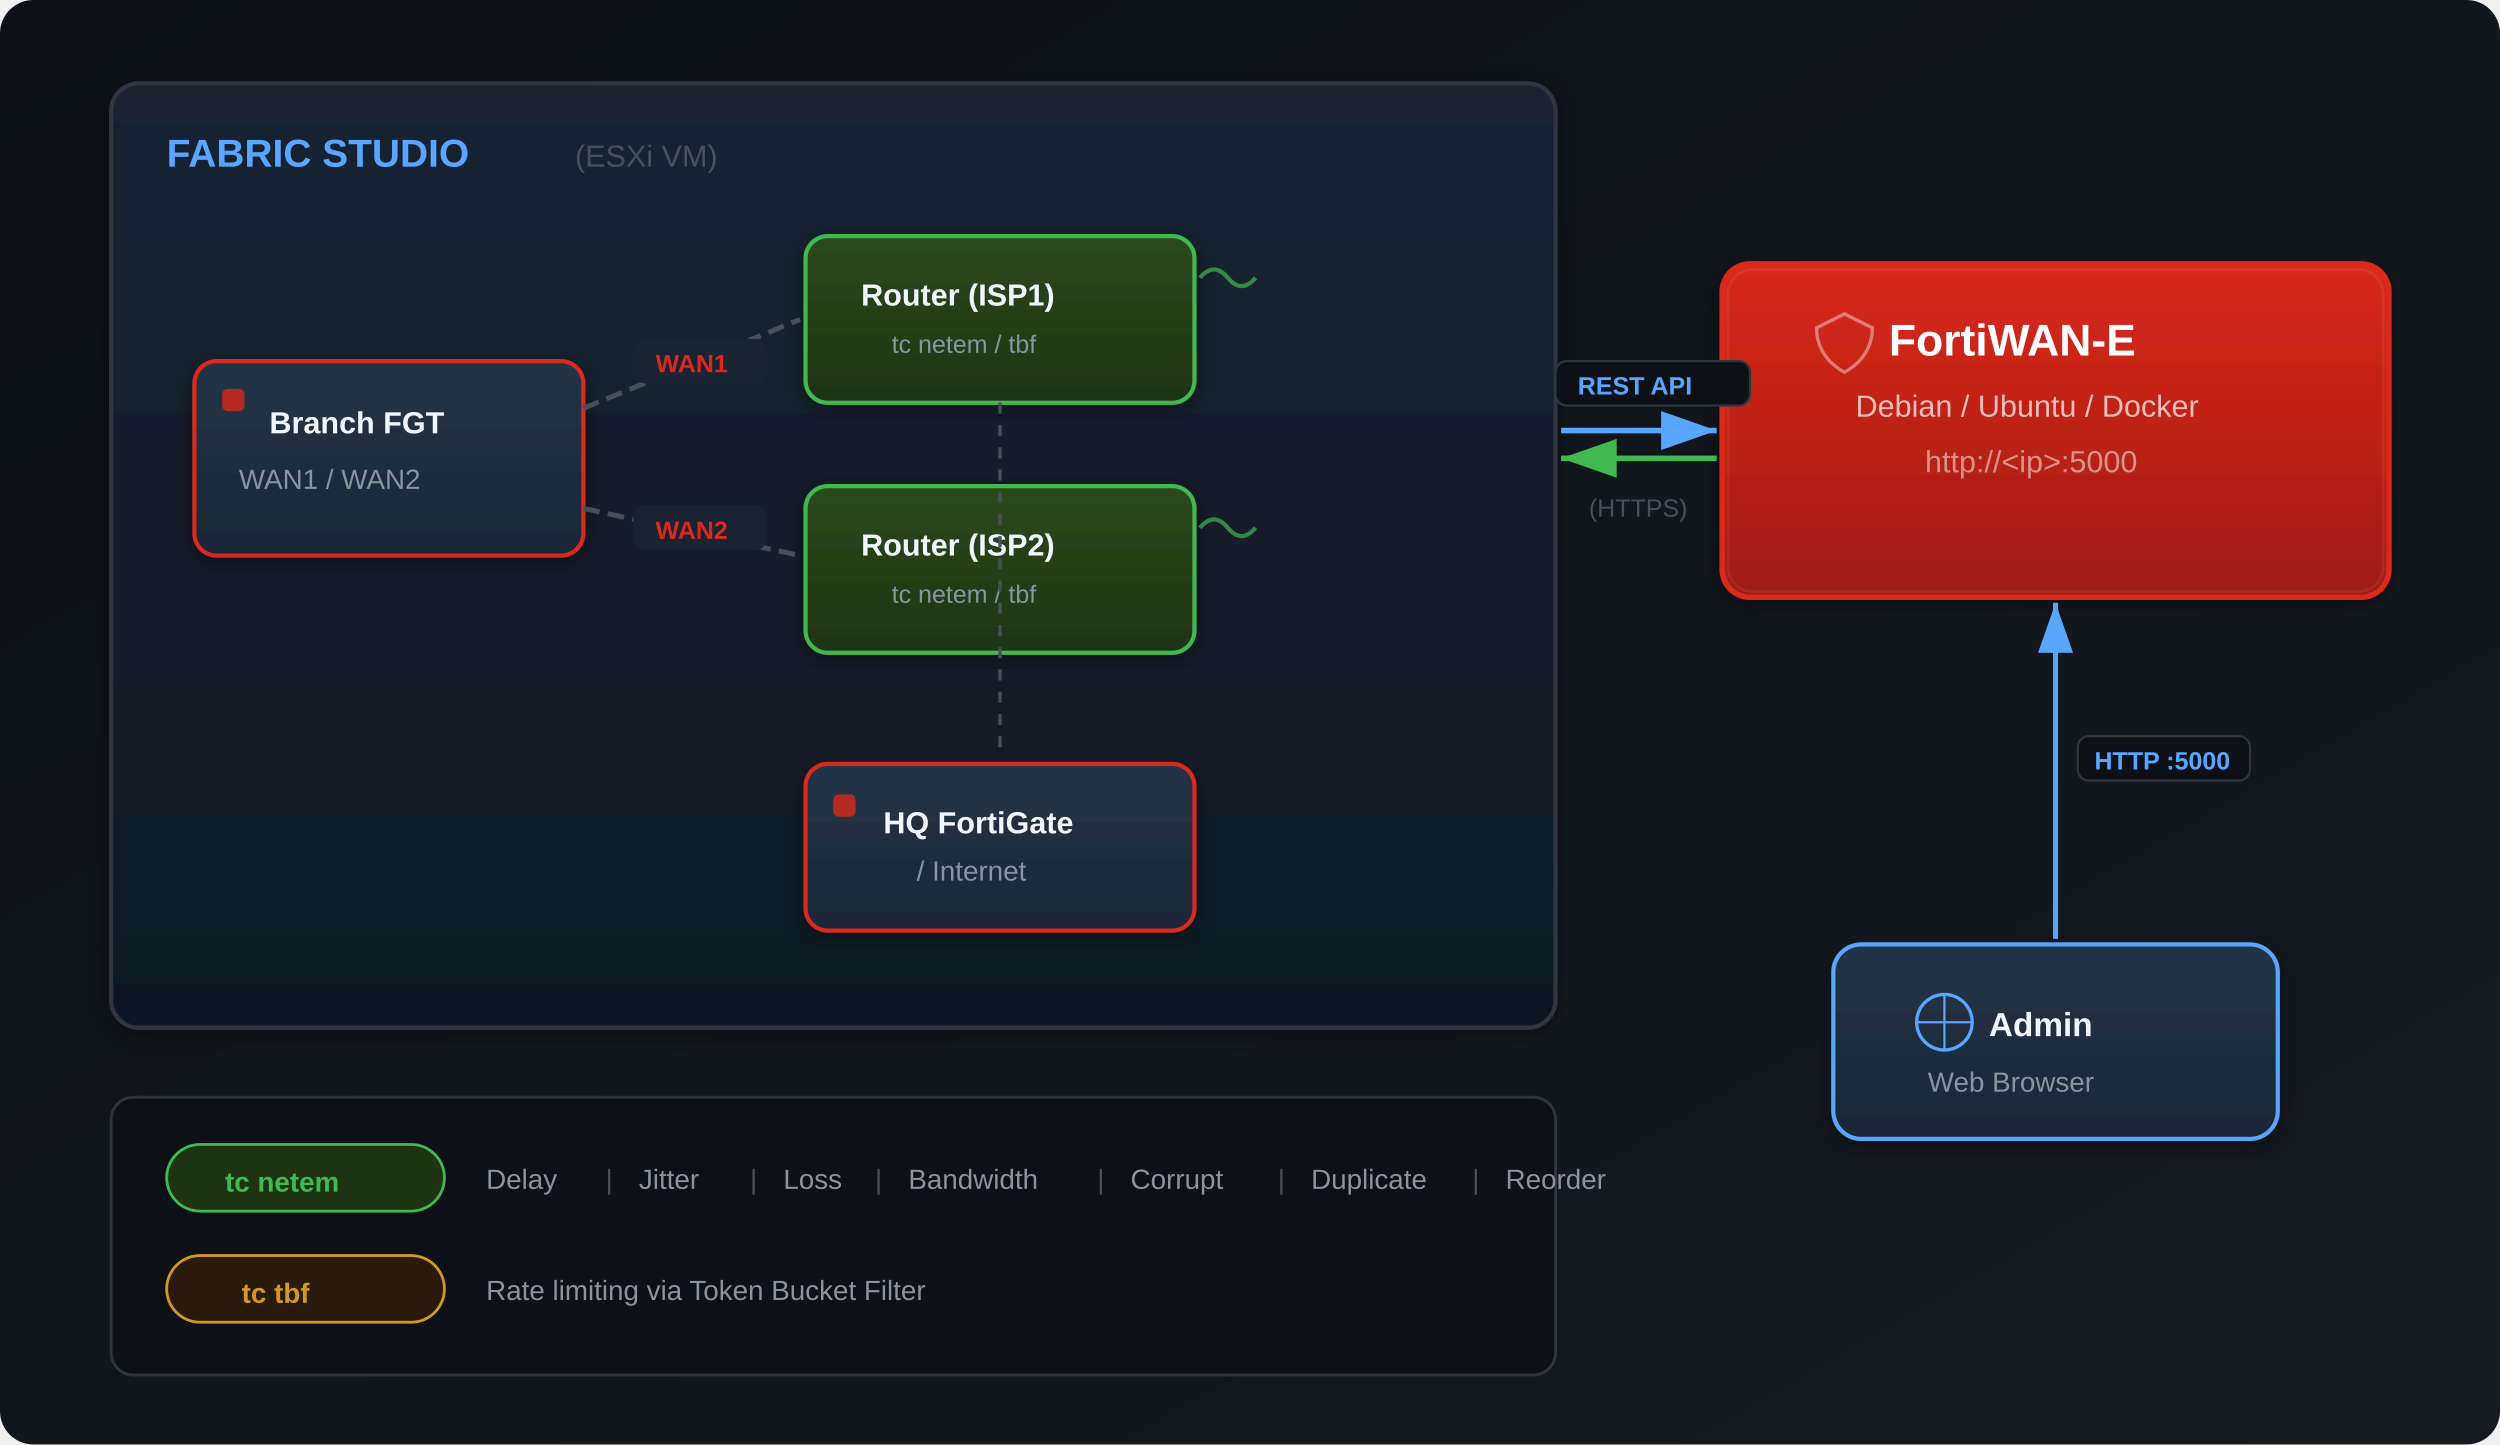
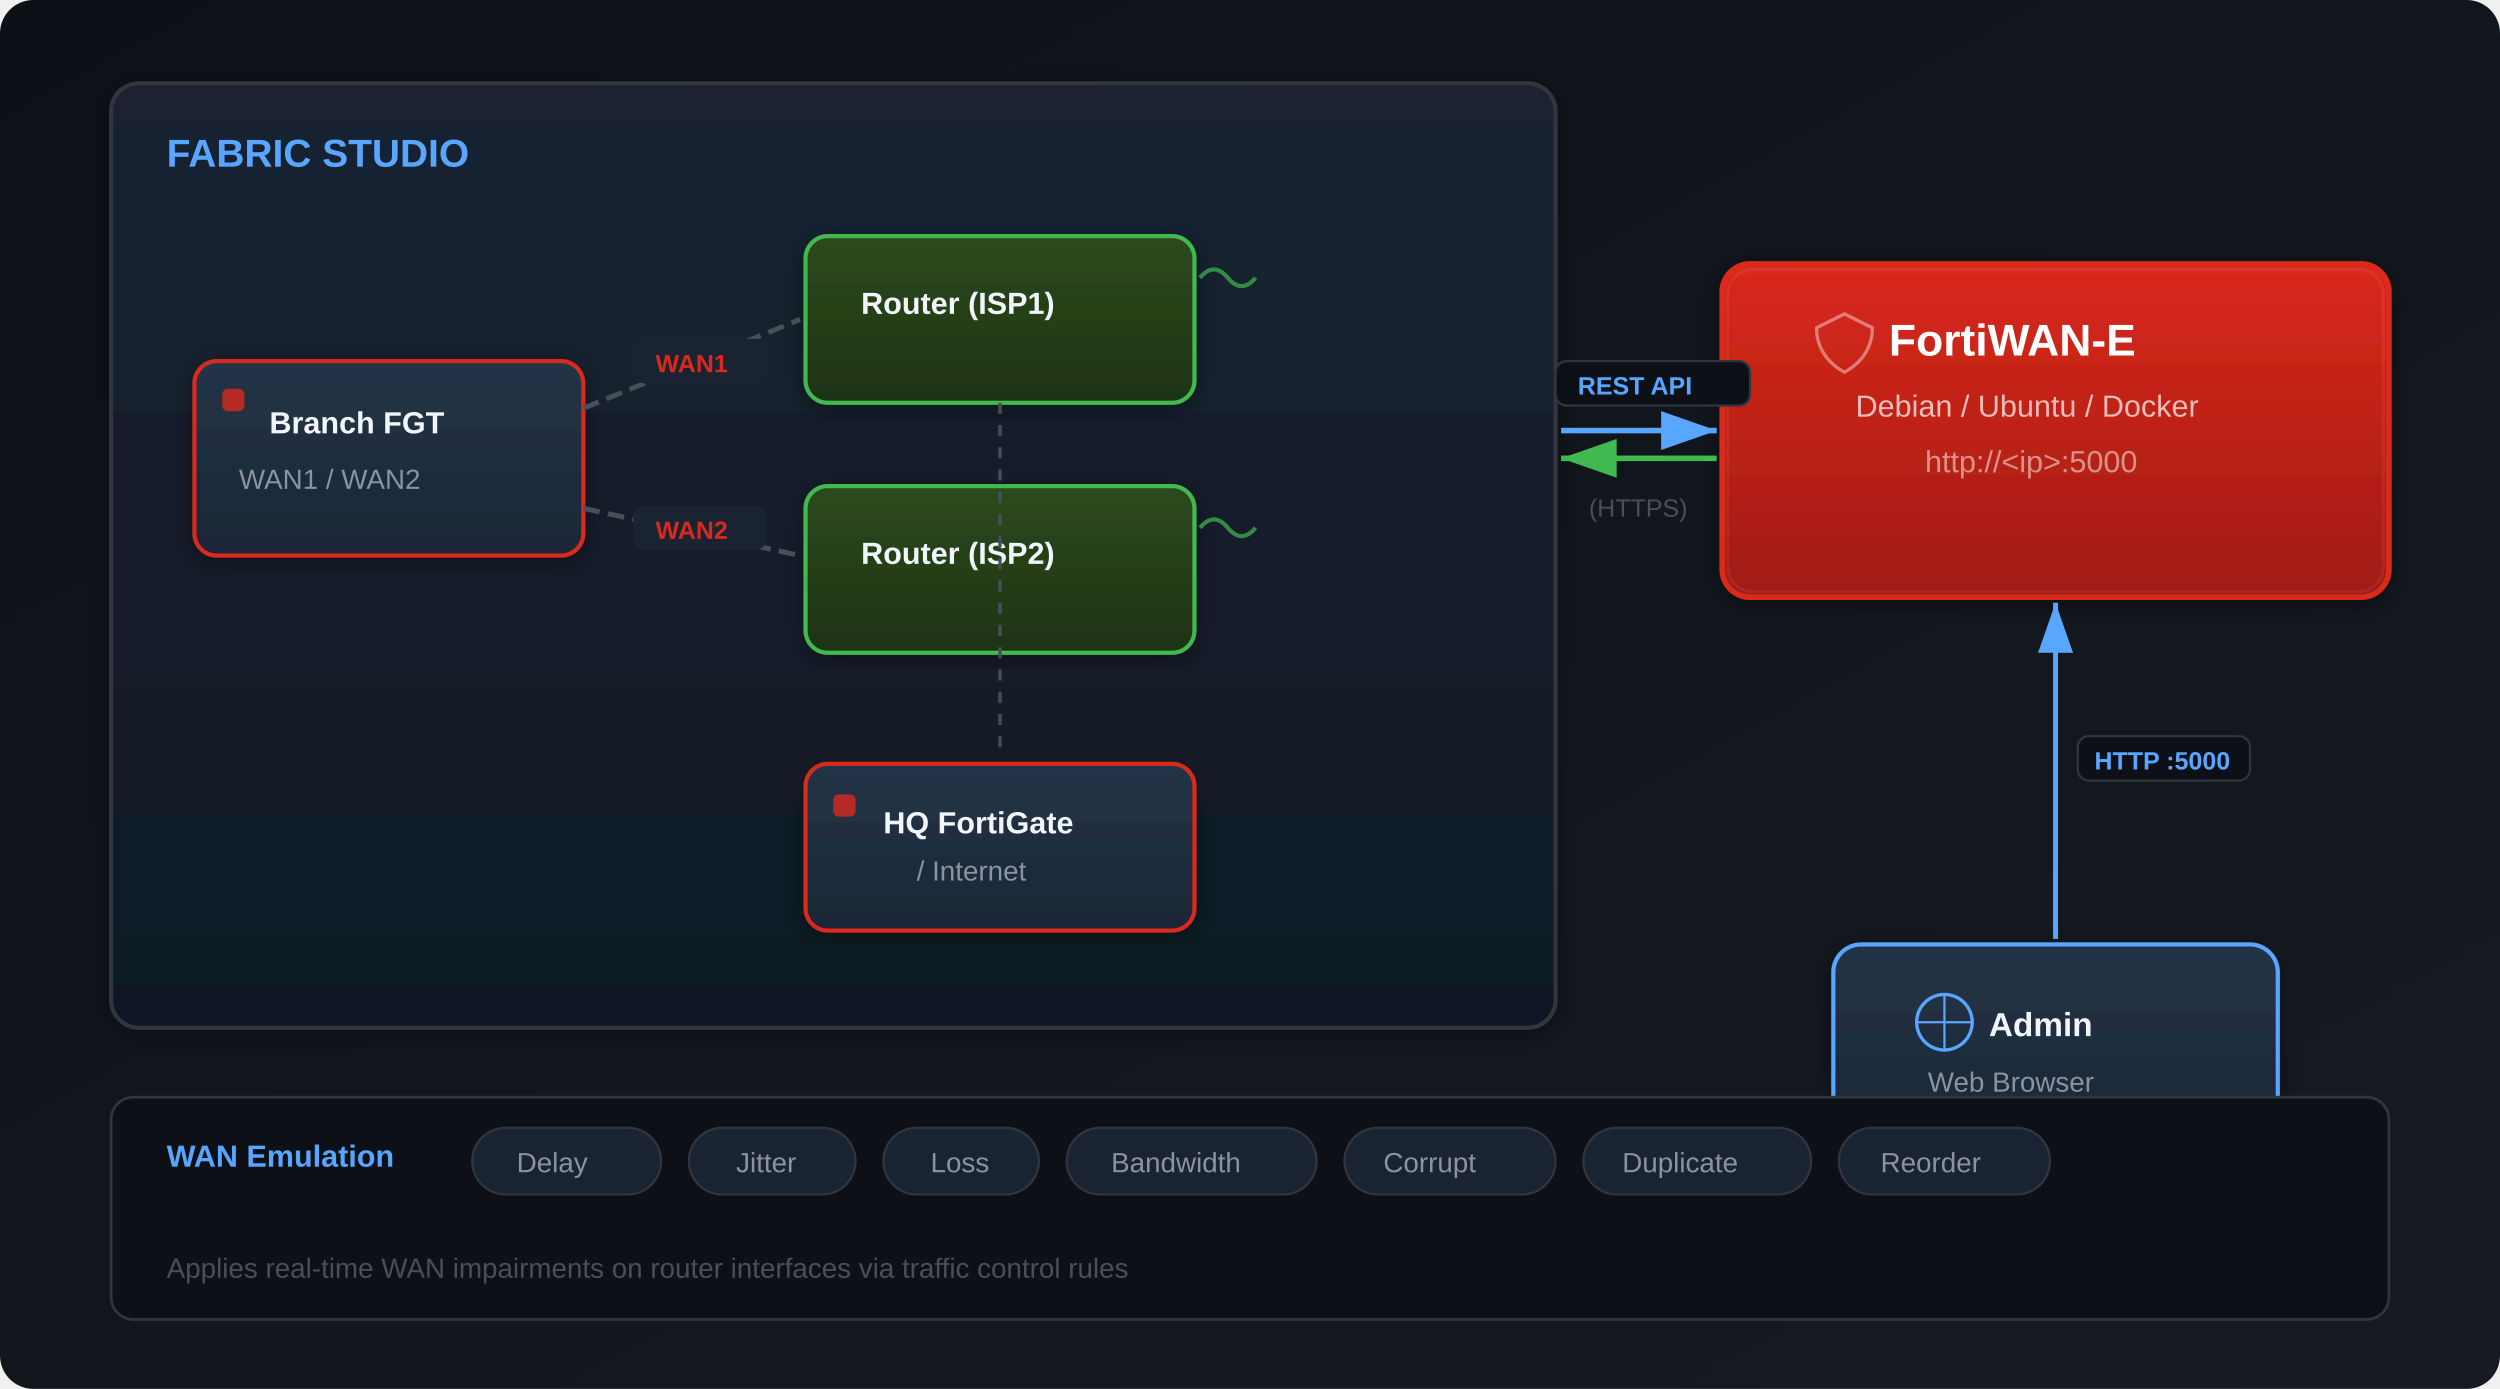
- <svg xmlns="http://www.w3.org/2000/svg" viewBox="0 0 900 520" font-family="Segoe UI, Arial, sans-serif">
+ <svg xmlns="http://www.w3.org/2000/svg" viewBox="0 0 900 500" font-family="Segoe UI, Arial, sans-serif">
  <defs>
    <linearGradient id="bg" x1="0%" y1="0%" x2="100%" y2="100%">
      <stop offset="0%" style="stop-color:#0d1117" />
      <stop offset="100%" style="stop-color:#161b22" />
    </linearGradient>
    <linearGradient id="fsGrad" x1="0%" y1="0%" x2="0%" y2="100%">
      <stop offset="0%" style="stop-color:#1a2332" />
      <stop offset="100%" style="stop-color:#0f1923" />
    </linearGradient>
    <linearGradient id="fweGrad" x1="0%" y1="0%" x2="0%" y2="100%">
      <stop offset="0%" style="stop-color:#da291c" />
      <stop offset="100%" style="stop-color:#a01a12" />
    </linearGradient>
    <linearGradient id="devGrad" x1="0%" y1="0%" x2="0%" y2="100%">
      <stop offset="0%" style="stop-color:#243447" />
      <stop offset="100%" style="stop-color:#1a2736" />
    </linearGradient>
    <linearGradient id="routerGrad" x1="0%" y1="0%" x2="0%" y2="100%">
      <stop offset="0%" style="stop-color:#2d4a1e" />
      <stop offset="100%" style="stop-color:#1e3312" />
    </linearGradient>
    <filter id="glow">
      <feGaussianBlur stdDeviation="3" result="blur" />
      <feMerge>
        <feMergeNode in="blur" />
        <feMergeNode in="SourceGraphic" />
      </feMerge>
    </filter>
    <filter id="shadow">
      <feDropShadow dx="0" dy="2" stdDeviation="4" flood-color="#000" flood-opacity="0.4" />
    </filter>
    <marker id="arrow" markerWidth="10" markerHeight="7" refX="10" refY="3.5" orient="auto">
      <polygon points="0 0, 10 3.5, 0 7" fill="#58a6ff" />
    </marker>
    <marker id="arrowRed" markerWidth="10" markerHeight="7" refX="10" refY="3.5" orient="auto">
      <polygon points="0 0, 10 3.5, 0 7" fill="#da291c" />
    </marker>
    <marker id="arrowGreen" markerWidth="10" markerHeight="7" refX="10" refY="3.5" orient="auto">
      <polygon points="0 0, 10 3.5, 0 7" fill="#3fb950" />
    </marker>
  </defs>
-   <rect width="900" height="520" rx="12" fill="url(#bg)" />
+   <rect width="900" height="500" rx="12" fill="url(#bg)" />
  <rect x="40" y="30" width="520" height="340" rx="10" fill="url(#fsGrad)" stroke="#30363d" stroke-width="1.5" filter="url(#shadow)" />
  <text x="60" y="60" fill="#58a6ff" font-size="14" font-weight="600">FABRIC STUDIO</text>
-   <text x="207" y="60" fill="#484f58" font-size="11">(ESXi VM)</text>
  <rect x="70" y="130" width="140" height="70" rx="8" fill="url(#devGrad)" stroke="#da291c" stroke-width="1.5" filter="url(#shadow)" />
  <text x="97" y="156" fill="#f0f6fc" font-size="11" font-weight="600">Branch FGT</text>
  <text x="86" y="176" fill="#8b949e" font-size="10">WAN1 / WAN2</text>
  <rect x="80" y="140" width="8" height="8" rx="2" fill="#da291c" opacity="0.8" />
  <rect x="290" y="85" width="140" height="60" rx="8" fill="url(#routerGrad)" stroke="#3fb950" stroke-width="1.5" filter="url(#shadow)" />
-   <text x="310" y="110" fill="#f0f6fc" font-size="11" font-weight="600">Router (ISP1)</text>
-   <text x="321" y="127" fill="#8b949e" font-size="9">tc netem / tbf</text>
+   <text x="310" y="113" fill="#f0f6fc" font-size="11" font-weight="600">Router (ISP1)</text>
  <path d="M432 100 Q437 94 442 100 Q447 106 452 100" fill="none" stroke="#3fb950" stroke-width="1.5" opacity="0.7" />
  <rect x="290" y="175" width="140" height="60" rx="8" fill="url(#routerGrad)" stroke="#3fb950" stroke-width="1.5" filter="url(#shadow)" />
-   <text x="310" y="200" fill="#f0f6fc" font-size="11" font-weight="600">Router (ISP2)</text>
-   <text x="321" y="217" fill="#8b949e" font-size="9">tc netem / tbf</text>
+   <text x="310" y="203" fill="#f0f6fc" font-size="11" font-weight="600">Router (ISP2)</text>
  <path d="M432 190 Q437 184 442 190 Q447 196 452 190" fill="none" stroke="#3fb950" stroke-width="1.5" opacity="0.7" />
  <rect x="290" y="275" width="140" height="60" rx="8" fill="url(#devGrad)" stroke="#da291c" stroke-width="1.5" filter="url(#shadow)" />
  <text x="318" y="300" fill="#f0f6fc" font-size="11" font-weight="600">HQ FortiGate</text>
  <text x="330" y="317" fill="#8b949e" font-size="10">/ Internet</text>
  <rect x="300" y="286" width="8" height="8" rx="2" fill="#da291c" opacity="0.8" />
  <line x1="210" y1="147" x2="288" y2="115" stroke="#484f58" stroke-width="1.8" stroke-dasharray="6,3" />
  <line x1="210" y1="183" x2="288" y2="200" stroke="#484f58" stroke-width="1.8" stroke-dasharray="6,3" />
  <line x1="360" y1="145" x2="360" y2="273" stroke="#484f58" stroke-width="1.2" stroke-dasharray="4,4" />
  <rect x="228" y="122" width="48" height="16" rx="4" fill="#1a2332" />
  <text x="236" y="134" fill="#da291c" font-size="9" font-weight="600">WAN1</text>
  <rect x="228" y="182" width="48" height="16" rx="4" fill="#1a2332" />
  <text x="236" y="194" fill="#da291c" font-size="9" font-weight="600">WAN2</text>
  <rect x="620" y="95" width="240" height="120" rx="10" fill="url(#fweGrad)" stroke="#da291c" stroke-width="2" filter="url(#shadow)" />
  <rect x="622" y="97" width="236" height="116" rx="9" fill="none" stroke="rgba(255,255,255,0.06)" stroke-width="1" />
  <text x="680" y="128" fill="#ffffff" font-size="16" font-weight="700">FortiWAN-E</text>
  <text x="668" y="150" fill="rgba(255,255,255,0.7)" font-size="11">Debian / Ubuntu / Docker</text>
  <text x="693" y="170" fill="rgba(255,255,255,0.5)" font-size="11">http://&lt;ip&gt;:5000</text>
  <path d="M654 118 L664 113 L674 118 C674 118 675 128 664 134 C653 128 654 118 654 118Z" fill="none" stroke="rgba(255,255,255,0.4)" stroke-width="1.2" />
  <rect x="660" y="340" width="160" height="70" rx="10" fill="url(#devGrad)" stroke="#58a6ff" stroke-width="1.5" filter="url(#shadow)" />
  <circle cx="700" cy="368" r="10" fill="none" stroke="#58a6ff" stroke-width="1.2" />
  <line x1="700" y1="358" x2="700" y2="378" stroke="#58a6ff" stroke-width="0.8" />
  <line x1="690" y1="368" x2="710" y2="368" stroke="#58a6ff" stroke-width="0.8" />
  <text x="716" y="373" fill="#f0f6fc" font-size="12" font-weight="600">Admin</text>
  <text x="694" y="393" fill="#8b949e" font-size="10">Web Browser</text>
  <line x1="562" y1="155" x2="618" y2="155" stroke="#58a6ff" stroke-width="2" marker-end="url(#arrow)" />
  <line x1="618" y1="165" x2="562" y2="165" stroke="#3fb950" stroke-width="2" marker-end="url(#arrowGreen)" />
  <rect x="560" y="130" width="70" height="16" rx="4" fill="#0d1117" stroke="#30363d" stroke-width="0.8" />
  <text x="568" y="142" fill="#58a6ff" font-size="9" font-weight="600">REST API</text>
  <text x="572" y="186" fill="#484f58" font-size="9">(HTTPS)</text>
  <line x1="740" y1="338" x2="740" y2="217" stroke="#58a6ff" stroke-width="1.8" marker-end="url(#arrow)" />
  <rect x="748" y="265" width="62" height="16" rx="4" fill="#0d1117" stroke="#30363d" stroke-width="0.8" />
  <text x="754" y="277" fill="#58a6ff" font-size="9" font-weight="600">HTTP :5000</text>
-   <rect x="40" y="395" width="520" height="100" rx="8" fill="#0d1117" stroke="#30363d" stroke-width="1" />
-   <rect x="60" y="412" width="100" height="24" rx="12" fill="#1e3312" stroke="#3fb950" stroke-width="1" />
-   <text x="81" y="429" fill="#3fb950" font-size="10" font-weight="600">tc netem</text>
-   <text x="175" y="428" fill="#8b949e" font-size="10">Delay</text>
-   <text x="218" y="428" fill="#484f58" font-size="10">|</text>
-   <text x="230" y="428" fill="#8b949e" font-size="10">Jitter</text>
-   <text x="270" y="428" fill="#484f58" font-size="10">|</text>
-   <text x="282" y="428" fill="#8b949e" font-size="10">Loss</text>
-   <text x="315" y="428" fill="#484f58" font-size="10">|</text>
-   <text x="327" y="428" fill="#8b949e" font-size="10">Bandwidth</text>
-   <text x="395" y="428" fill="#484f58" font-size="10">|</text>
-   <text x="407" y="428" fill="#8b949e" font-size="10">Corrupt</text>
-   <text x="460" y="428" fill="#484f58" font-size="10">|</text>
-   <text x="472" y="428" fill="#8b949e" font-size="10">Duplicate</text>
-   <rect x="60" y="452" width="100" height="24" rx="12" fill="#2a1a0e" stroke="#d29922" stroke-width="1" />
-   <text x="87" y="469" fill="#d29922" font-size="10" font-weight="600">tc tbf</text>
-   <text x="175" y="468" fill="#8b949e" font-size="10">Rate limiting via Token Bucket Filter</text>
-   <text x="530" y="428" fill="#484f58" font-size="10">|</text>
-   <text x="542" y="428" fill="#8b949e" font-size="10">Reorder</text>
+   <rect x="40" y="395" width="820" height="80" rx="8" fill="#0d1117" stroke="#30363d" stroke-width="1" />
+   <text x="60" y="420" fill="#58a6ff" font-size="11" font-weight="600">WAN Emulation</text>
+   <rect x="170" y="406" width="68" height="24" rx="12" fill="#1a2332" stroke="#30363d" stroke-width="0.8" />
+   <text x="186" y="422" fill="#8b949e" font-size="10">Delay</text>
+   <rect x="248" y="406" width="60" height="24" rx="12" fill="#1a2332" stroke="#30363d" stroke-width="0.8" />
+   <text x="265" y="422" fill="#8b949e" font-size="10">Jitter</text>
+   <rect x="318" y="406" width="56" height="24" rx="12" fill="#1a2332" stroke="#30363d" stroke-width="0.8" />
+   <text x="335" y="422" fill="#8b949e" font-size="10">Loss</text>
+   <rect x="384" y="406" width="90" height="24" rx="12" fill="#1a2332" stroke="#30363d" stroke-width="0.8" />
+   <text x="400" y="422" fill="#8b949e" font-size="10">Bandwidth</text>
+   <rect x="484" y="406" width="76" height="24" rx="12" fill="#1a2332" stroke="#30363d" stroke-width="0.8" />
+   <text x="498" y="422" fill="#8b949e" font-size="10">Corrupt</text>
+   <rect x="570" y="406" width="82" height="24" rx="12" fill="#1a2332" stroke="#30363d" stroke-width="0.8" />
+   <text x="584" y="422" fill="#8b949e" font-size="10">Duplicate</text>
+   <rect x="662" y="406" width="76" height="24" rx="12" fill="#1a2332" stroke="#30363d" stroke-width="0.8" />
+   <text x="677" y="422" fill="#8b949e" font-size="10">Reorder</text>
+   <text x="60" y="460" fill="#484f58" font-size="10">Applies real-time WAN impairments on router interfaces via traffic control rules</text>
</svg>
